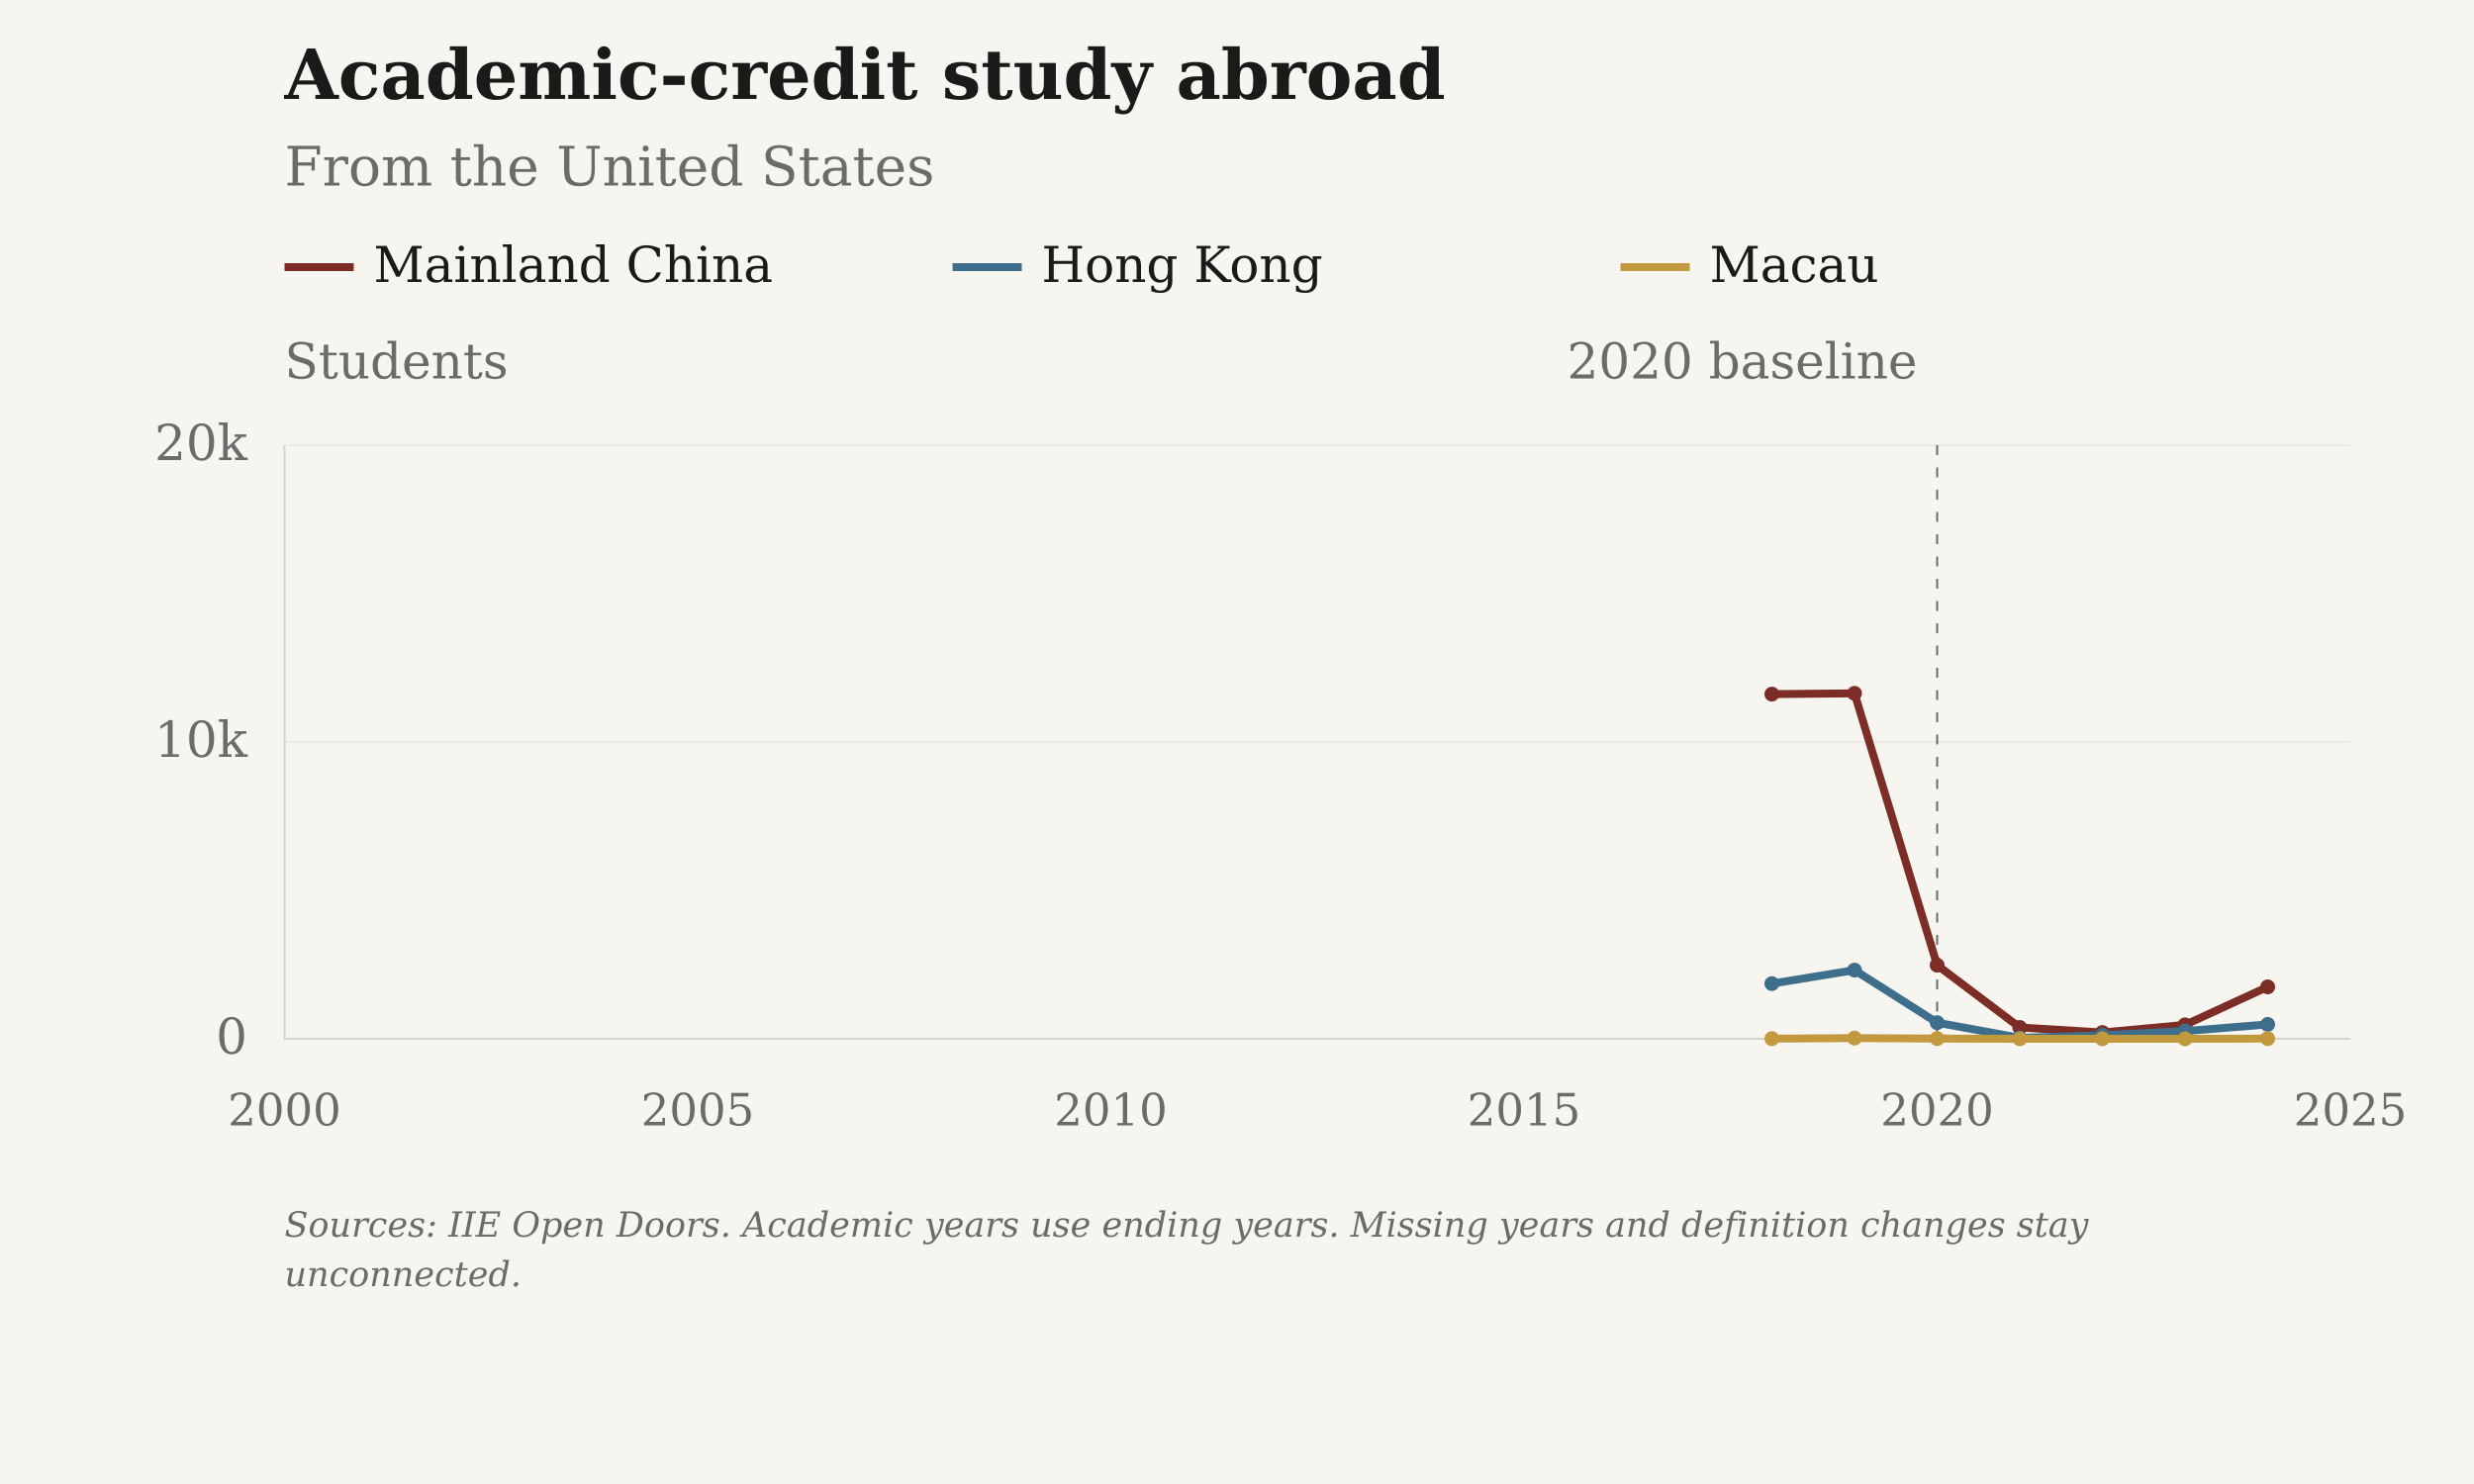
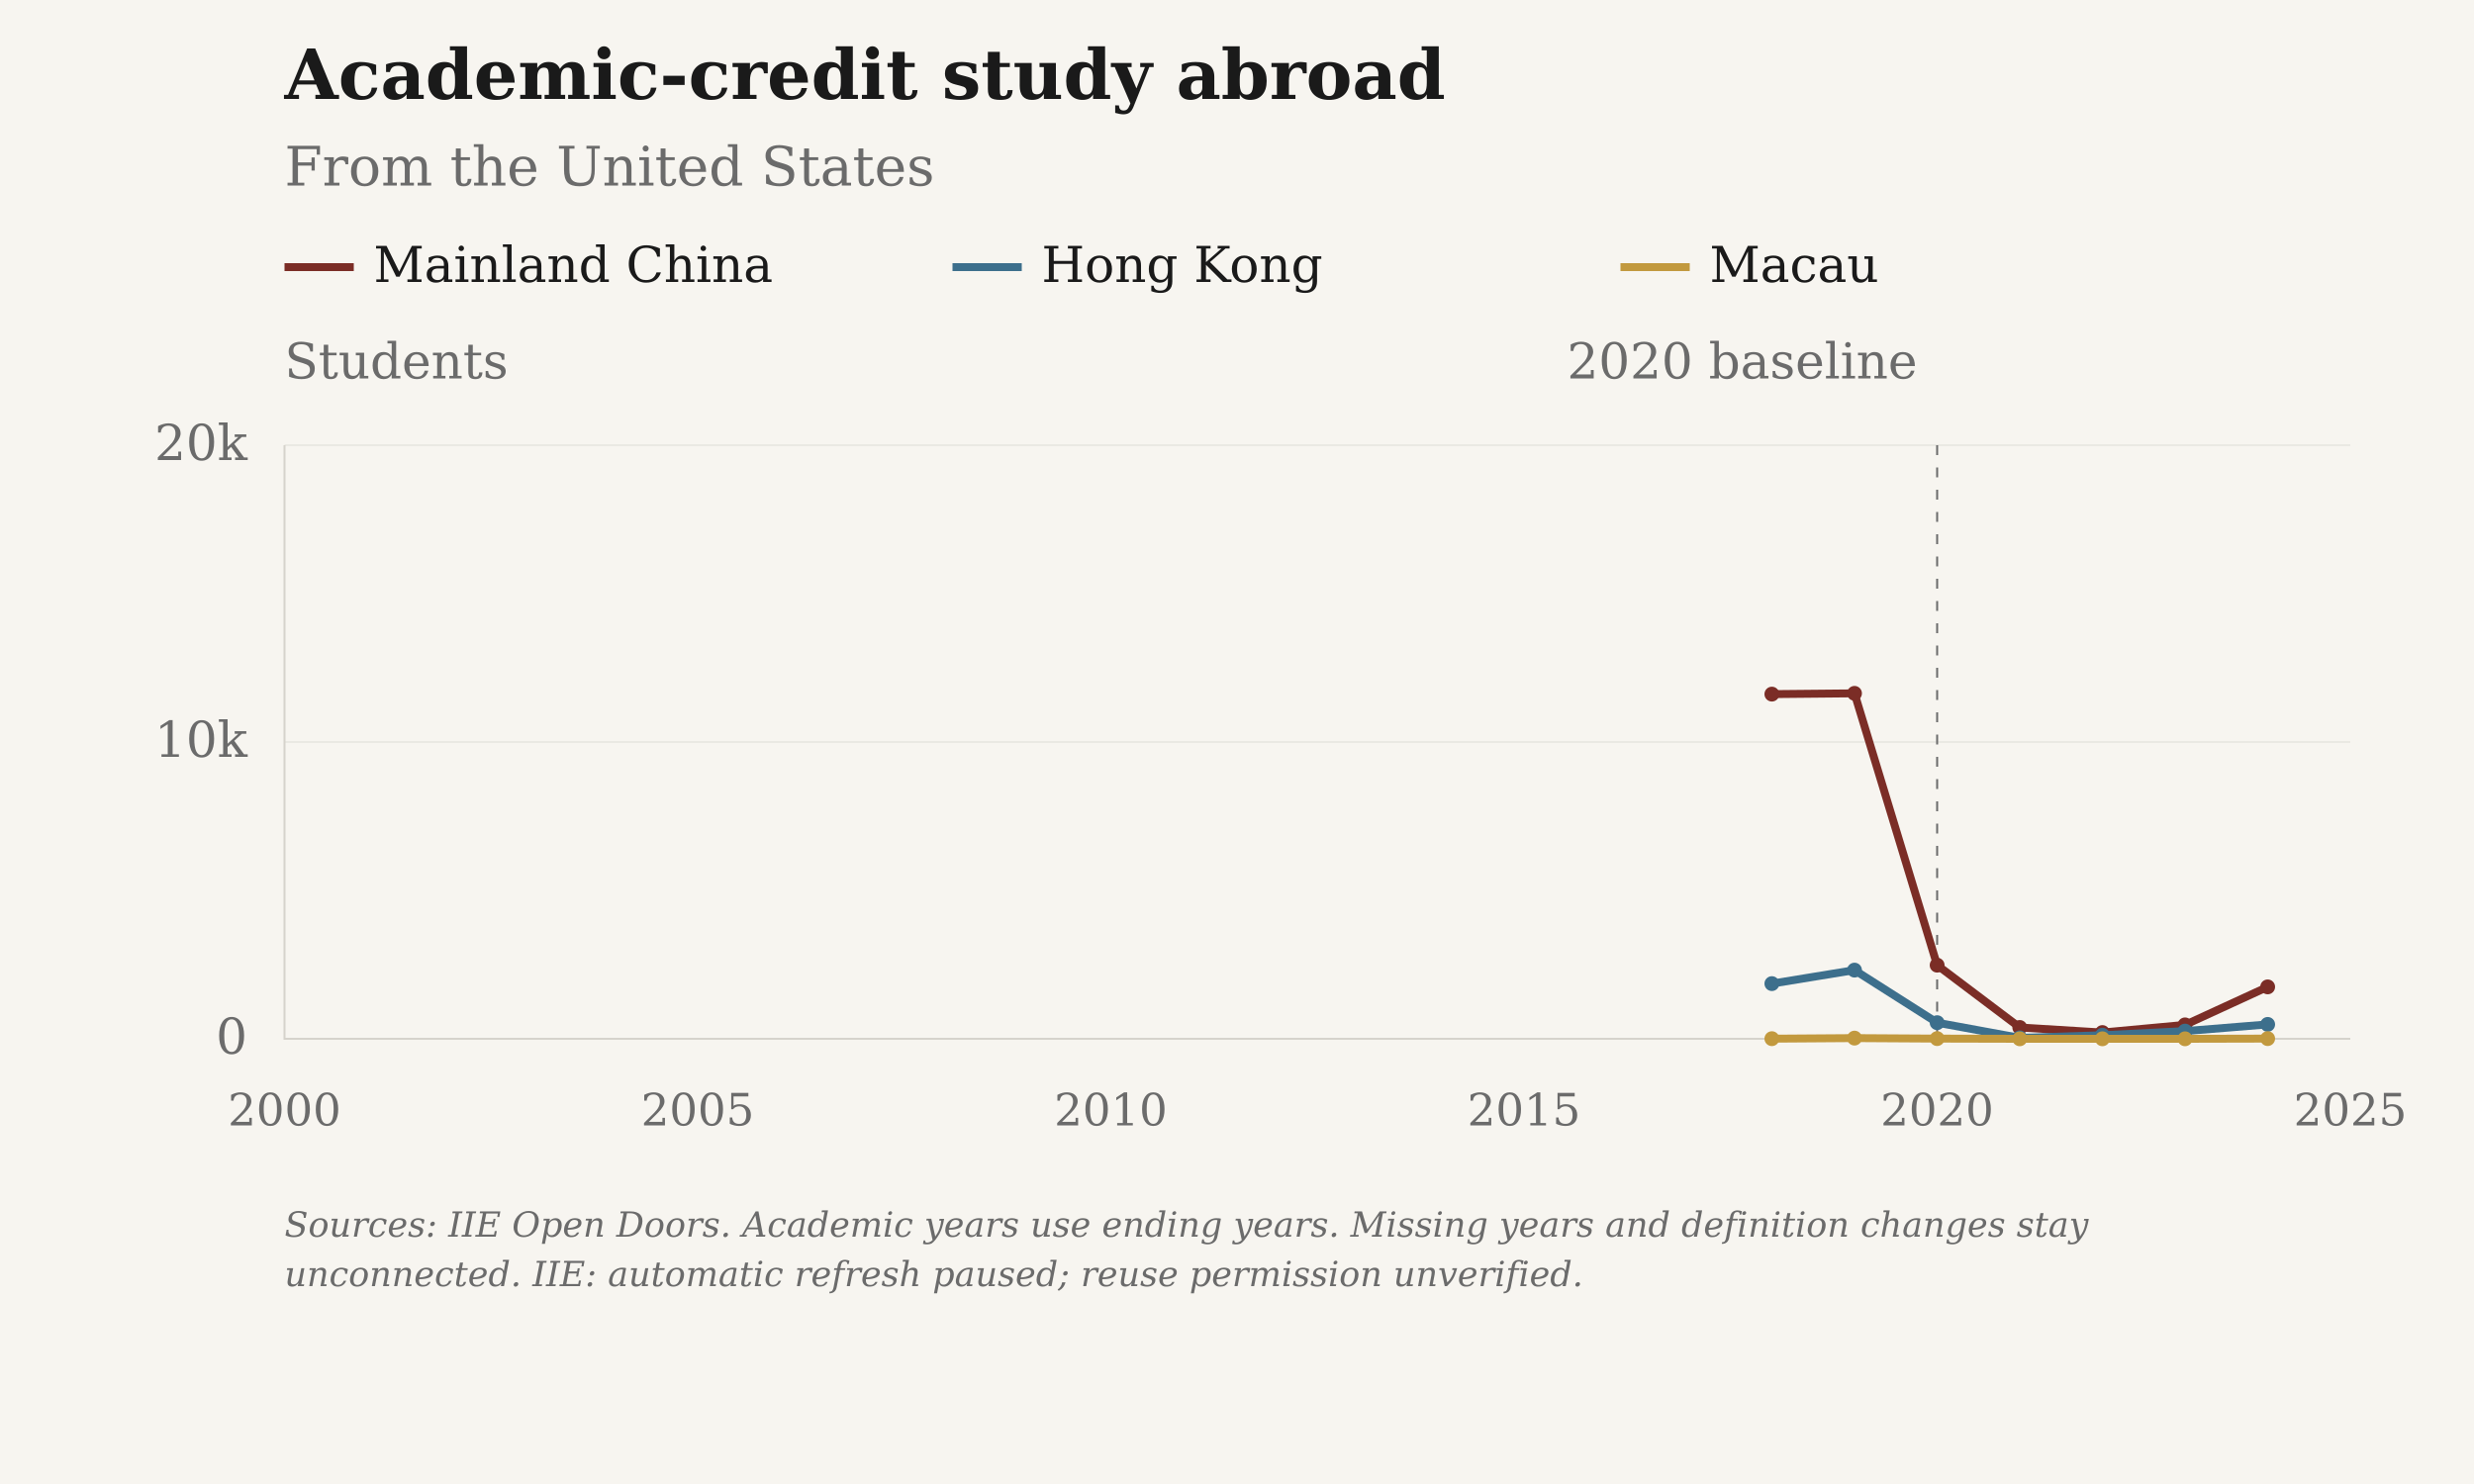
<svg xmlns="http://www.w3.org/2000/svg" viewBox="0 0 1000 600" role="img" aria-label="Academic-credit study abroad: From the United States">
  <rect class="chart-background" width="1000" height="600" fill="#F7F5F0" />
  <g font-family="DejaVu Serif, Georgia, 'Times New Roman', serif" font-size="20" fill="#6B6B6B">
    <text x="115" y="40" font-size="28" font-weight="bold" fill="#1A1A1A">Academic-credit study abroad</text>
    <text x="115" y="75" font-size="22">From the United States</text>
    <path class="legend-swatch" data-geography="CHN" d="M115 108h28" stroke="#7B2D26" stroke-width="3.2" />
    <text x="151" y="114" fill="#1A1A1A">Mainland China</text>
    <path class="legend-swatch" data-geography="HKG" d="M385 108h28" stroke="#3D6F8C" stroke-width="3.2" />
    <text x="421" y="114" fill="#1A1A1A">Hong Kong</text>
    <path class="legend-swatch" data-geography="MAC" d="M655 108h28" stroke="#C2993E" stroke-width="3.2" />
    <text x="691" y="114" fill="#1A1A1A">Macau</text>
    <text x="115" y="153">Students</text>
    <path d="M115 420.00H950" stroke="#D6D3CC" stroke-opacity="0.6" stroke-width="0.5" />
    <text x="100" y="426.00" text-anchor="end">0</text>
    <path d="M115 300.00H950" stroke="#D6D3CC" stroke-opacity="0.6" stroke-width="0.5" />
    <text x="100" y="306.00" text-anchor="end">10k</text>
    <path d="M115 180.00H950" stroke="#D6D3CC" stroke-opacity="0.6" stroke-width="0.5" />
    <text x="100" y="186.00" text-anchor="end">20k</text>
    <text x="115.00" y="455" font-size="18" text-anchor="middle">2000</text>
    <text x="282.00" y="455" font-size="18" text-anchor="middle">2005</text>
    <text x="449.00" y="455" font-size="18" text-anchor="middle">2010</text>
    <text x="616.00" y="455" font-size="18" text-anchor="middle">2015</text>
    <text x="783.00" y="455" font-size="18" text-anchor="middle">2020</text>
    <text x="950.00" y="455" font-size="18" text-anchor="middle">2025</text>
    <path d="M115 180V420H950" stroke="#D6D3CC" stroke-width="0.8" fill="none" />
    <path d="M783.00 180V420" stroke="#6B6B6B" stroke-width="0.8" stroke-dasharray="4 5" />
    <text x="775.00" y="153" text-anchor="end">2020 baseline</text>
    <path class="data-line" data-geography="CHN" data-series-id="iie:USA:CHN:study_abroad" d="M716.20,280.64 L749.60,280.33 L783.00,390.23 L816.40,415.42 L849.80,417.47 L883.20,414.37 L916.60,399.01" fill="none" stroke="#7B2D26" stroke-width="3.2" stroke-linejoin="round" />
    <circle data-geography="CHN" data-period="2017/18" cx="716.20" cy="280.64" r="3" fill="#7B2D26" />
    <circle data-geography="CHN" data-period="2018/19" cx="749.60" cy="280.33" r="3" fill="#7B2D26" />
    <circle data-geography="CHN" data-period="2019/20" cx="783.00" cy="390.23" r="3" fill="#7B2D26" />
    <circle data-geography="CHN" data-period="2020/21" cx="816.40" cy="415.42" r="3" fill="#7B2D26" />
    <circle data-geography="CHN" data-period="2021/22" cx="849.80" cy="417.47" r="3" fill="#7B2D26" />
    <circle data-geography="CHN" data-period="2022/23" cx="883.20" cy="414.37" r="3" fill="#7B2D26" />
    <circle data-geography="CHN" data-period="2023/24" cx="916.60" cy="399.01" r="3" fill="#7B2D26" />
    <path class="data-line" data-geography="HKG" data-series-id="iie:USA:HKG:study_abroad" d="M716.20,397.69 L749.60,392.23 L783.00,413.48 L816.40,419.62 L849.80,418.56 L883.20,416.89 L916.60,414.18" fill="none" stroke="#3D6F8C" stroke-width="3.2" stroke-linejoin="round" />
    <circle data-geography="HKG" data-period="2017/18" cx="716.20" cy="397.69" r="3" fill="#3D6F8C" />
    <circle data-geography="HKG" data-period="2018/19" cx="749.60" cy="392.23" r="3" fill="#3D6F8C" />
    <circle data-geography="HKG" data-period="2019/20" cx="783.00" cy="413.48" r="3" fill="#3D6F8C" />
    <circle data-geography="HKG" data-period="2020/21" cx="816.40" cy="419.62" r="3" fill="#3D6F8C" />
    <circle data-geography="HKG" data-period="2021/22" cx="849.80" cy="418.56" r="3" fill="#3D6F8C" />
    <circle data-geography="HKG" data-period="2022/23" cx="883.20" cy="416.89" r="3" fill="#3D6F8C" />
    <circle data-geography="HKG" data-period="2023/24" cx="916.60" cy="414.18" r="3" fill="#3D6F8C" />
    <path class="data-line" data-geography="MAC" data-series-id="iie:USA:MAC:study_abroad" d="M716.20,419.95 L749.60,419.72 L783.00,419.92 L816.40,420.00 L849.80,420.00 L883.20,420.00 L916.60,419.92" fill="none" stroke="#C2993E" stroke-width="3.2" stroke-linejoin="round" />
    <circle data-geography="MAC" data-period="2017/18" cx="716.20" cy="419.95" r="3" fill="#C2993E" />
    <circle data-geography="MAC" data-period="2018/19" cx="749.60" cy="419.72" r="3" fill="#C2993E" />
    <circle data-geography="MAC" data-period="2019/20" cx="783.00" cy="419.92" r="3" fill="#C2993E" />
    <circle data-geography="MAC" data-period="2020/21" cx="816.40" cy="420.00" r="3" fill="#C2993E" />
    <circle data-geography="MAC" data-period="2021/22" cx="849.80" cy="420.00" r="3" fill="#C2993E" />
    <circle data-geography="MAC" data-period="2022/23" cx="883.20" cy="420.00" r="3" fill="#C2993E" />
    <circle data-geography="MAC" data-period="2023/24" cx="916.60" cy="419.92" r="3" fill="#C2993E" />
    <text class="figure-source" x="115" y="500" font-size="14" font-style="italic">Sources: IIE Open Doors. Academic years use ending years. Missing years and definition changes stay</text>
-     <text class="figure-source" x="115" y="520" font-size="14" font-style="italic">unconnected.</text>
+     <text class="figure-source" x="115" y="520" font-size="14" font-style="italic">unconnected. IIE: automatic refresh paused; reuse permission unverified.</text>
  </g>
</svg>
